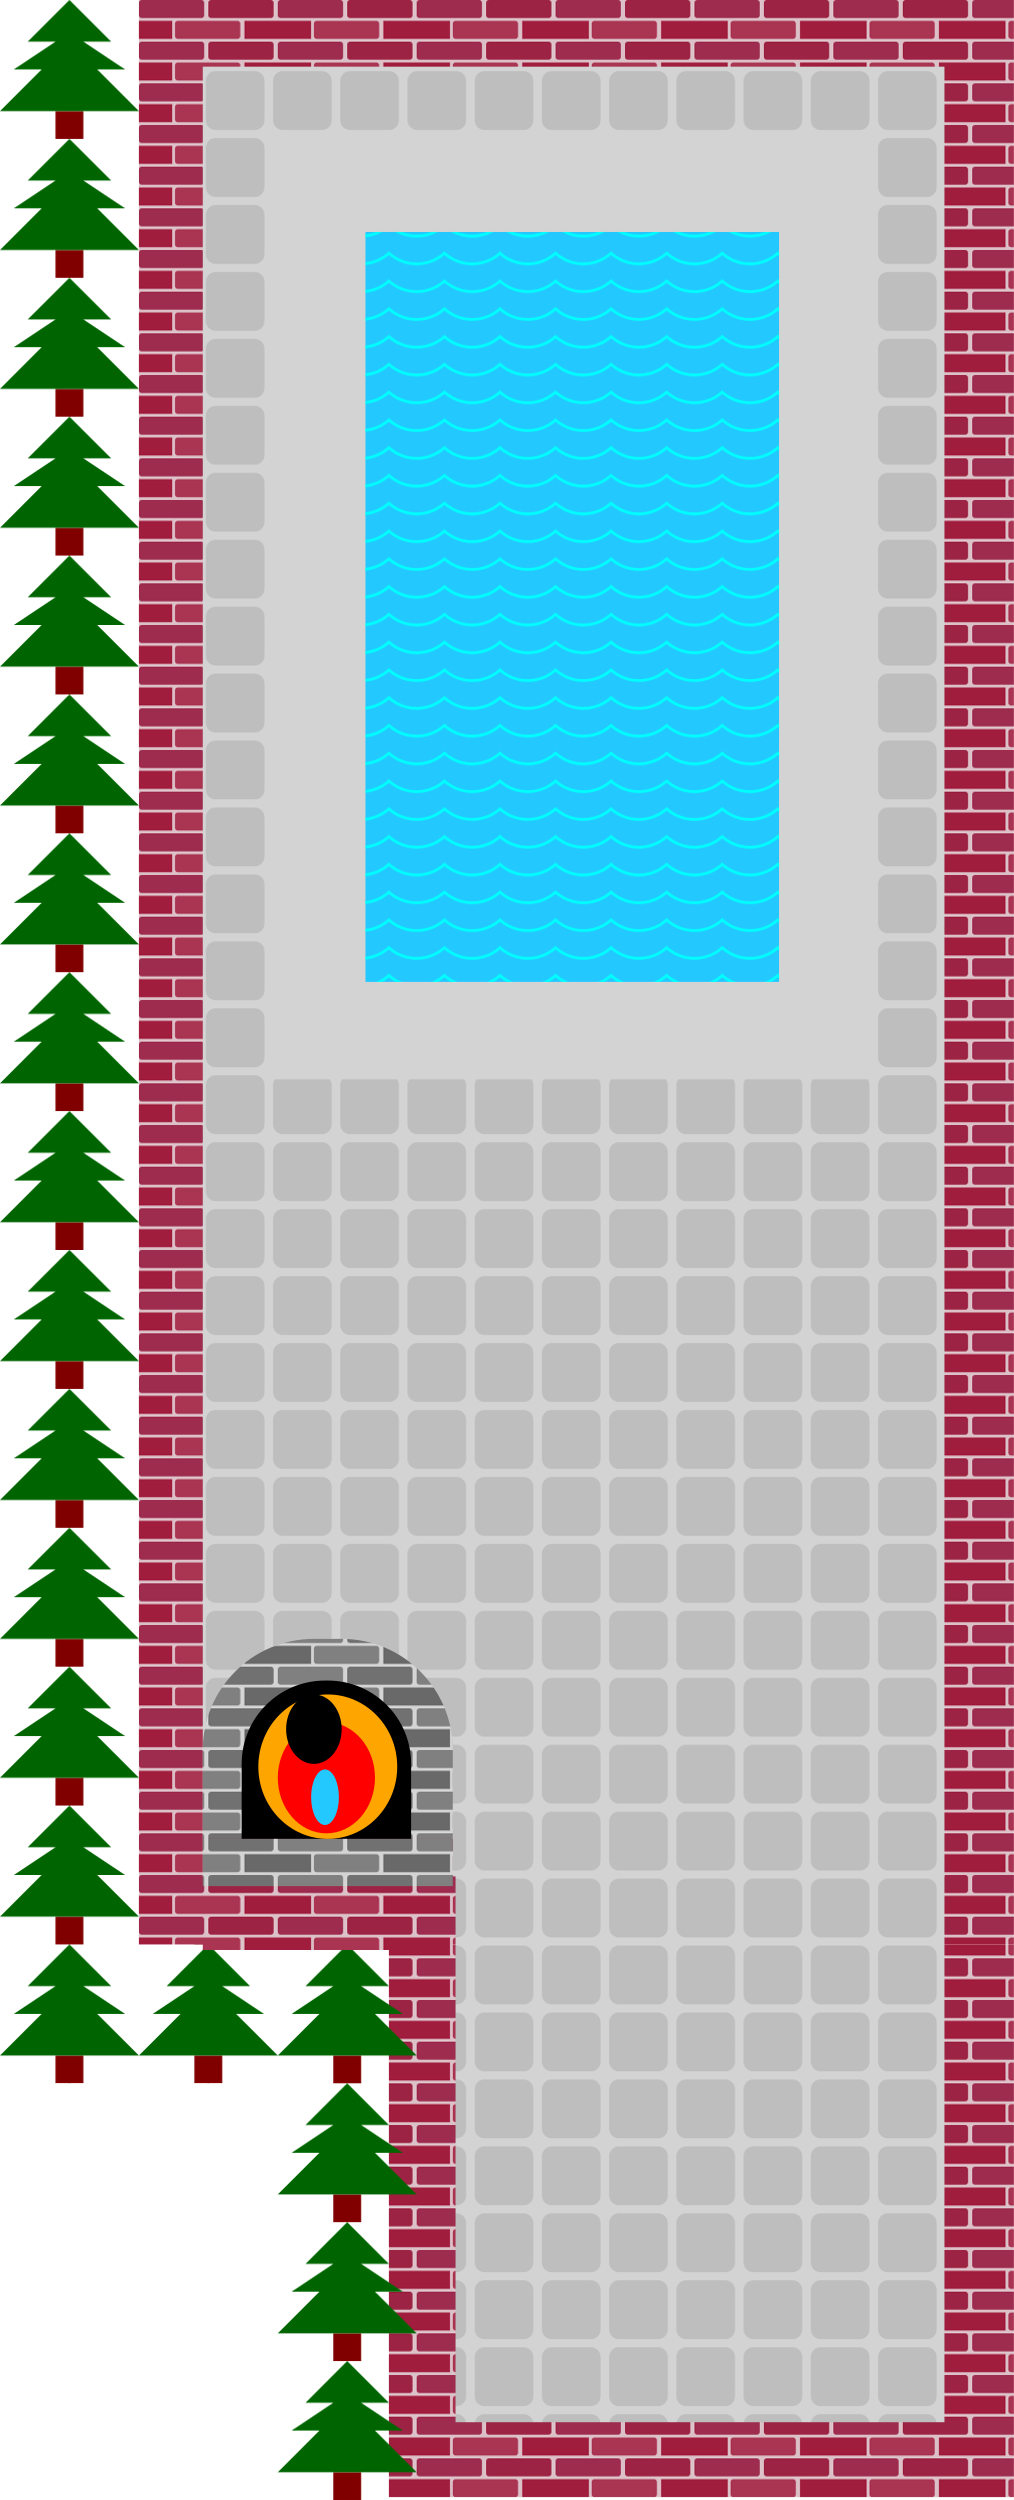
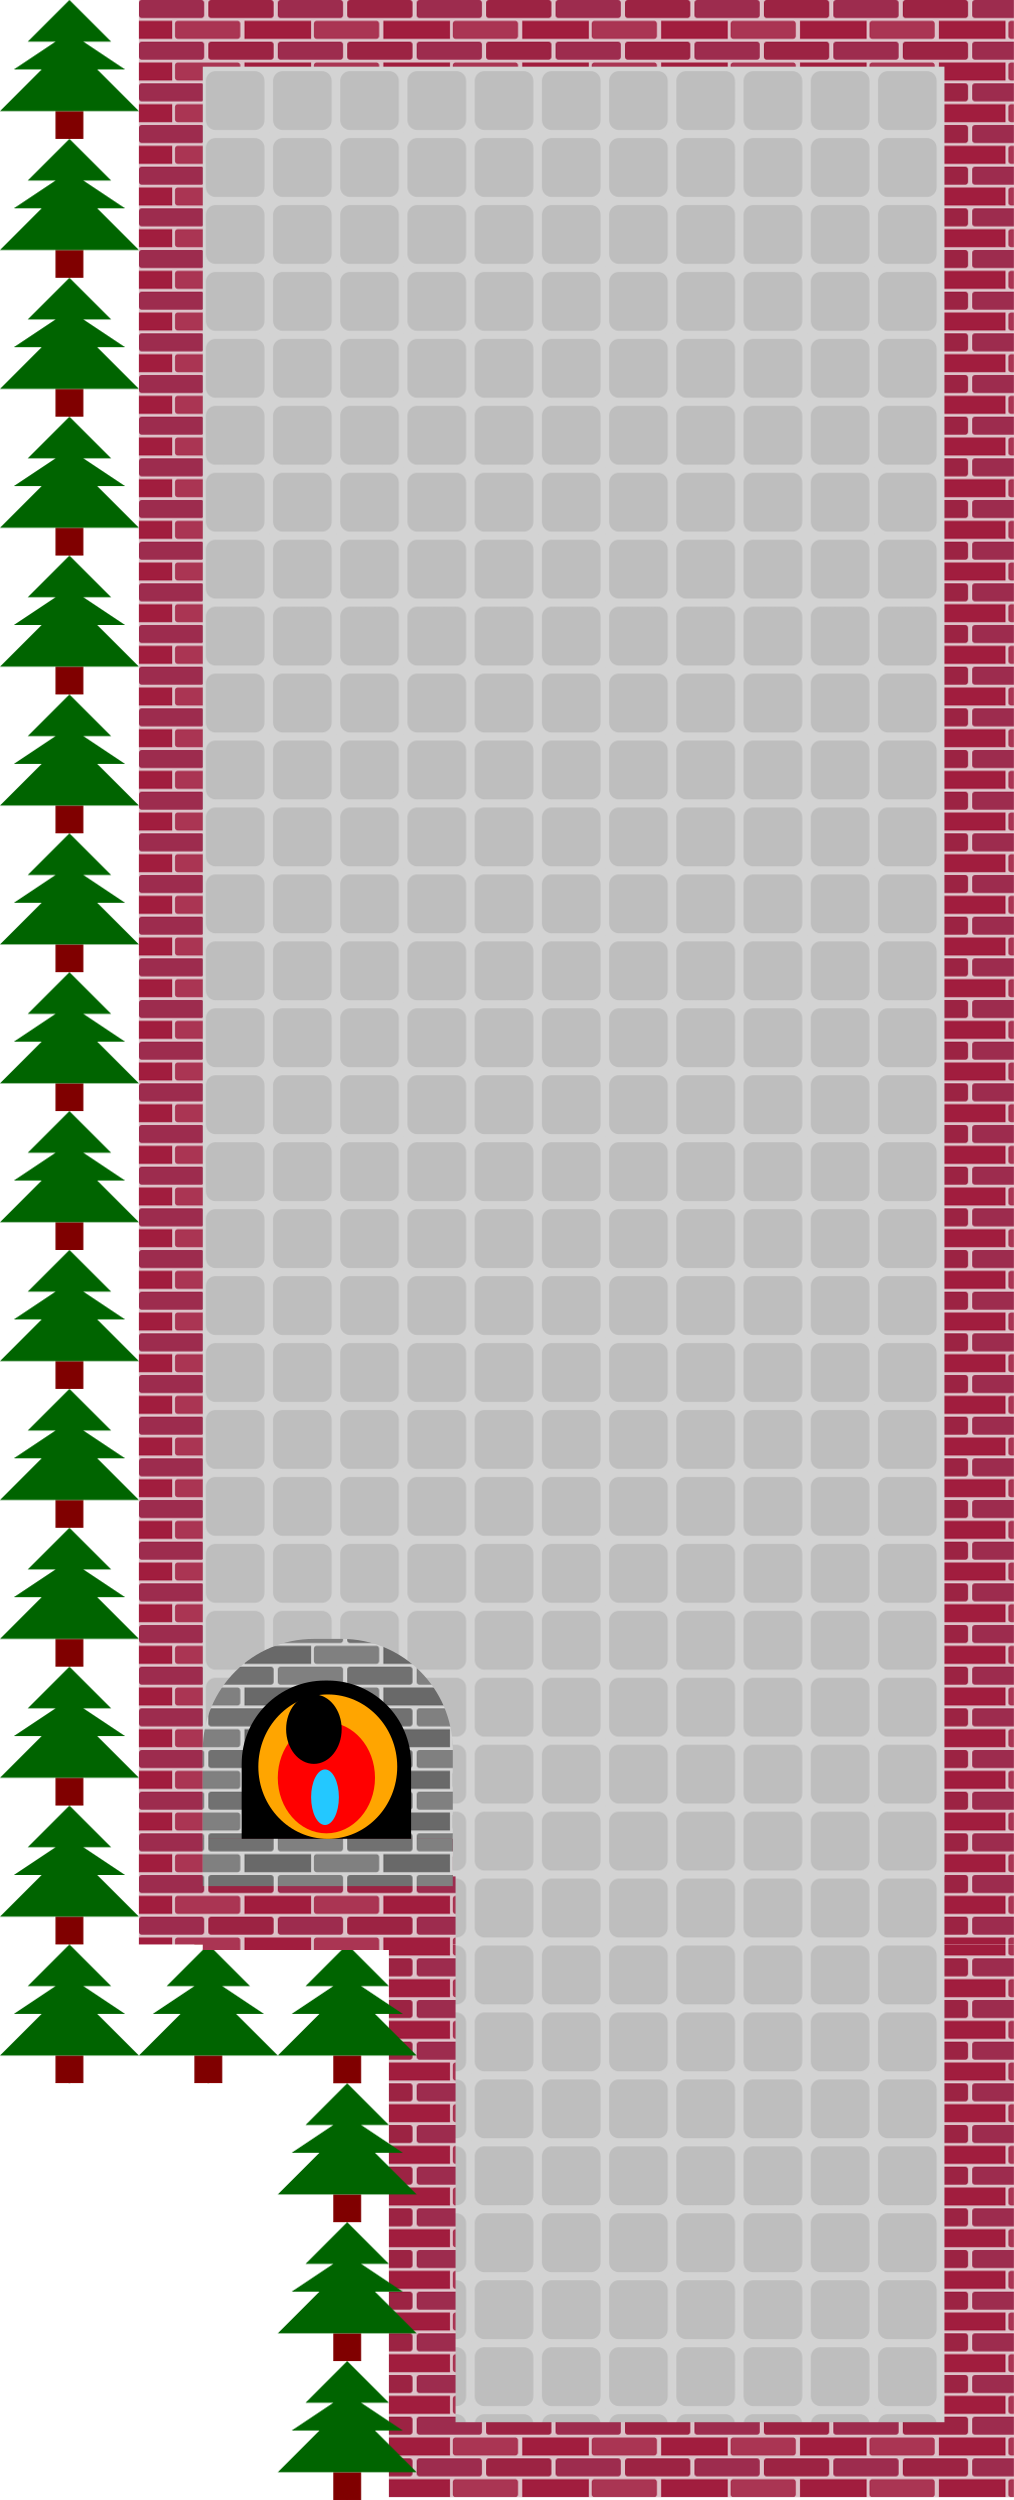
<svg xmlns="http://www.w3.org/2000/svg" width="365" height="900" x="0" y="0" class="block5">
  <defs>
    <pattern id="floorPattern" patternUnits="userSpaceOnUse" x="0" y="0" height="24.1" width="24.2">
      <rect width="25" height="25" x="0" y="0" fill="lightgrey" />
      <rect width="24.1" height="24.2" x="0" y="0" rx="5" fill="rgb(190, 190, 190)" stroke="lightgrey" stroke-width="3" />
    </pattern>
    <pattern id="treePattern" patternUnits="userSpaceOnUse" x="0" y="0" height="50" width="50">
      <rect width="10" height="10" x="20" y="40" fill="maroon" />
      <polygon points="25,0 40,15 30,15 45,25 35,25 50,40 0,40 15,25 5,25 20,15 10,15 " style="fill:darkgreen;" />
    </pattern>
    <pattern id="waterPattern" patternUnits="userSpaceOnUse" x="0" y="0" height="10" width="20">
      <circle cx="10" cy="-10" r="15" fill="transparent" stroke="aqua" stroke-width="1" />
    </pattern>
    <pattern id="redBricks" patternUnits="userSpaceOnUse" x="0" y="0" width="50" height="15">
      <rect width="50" height="15" x="0" y="0" fill="#dcc0c7" />
      <rect width="23.5" height="6.5" x="0" y="0" rx="1" fill="#9d2c4e" />
      <rect width="23.5" height="6.5" x="25" y="0" rx="1" fill="#9c2343" />
      <rect width="12" height="6.5" x="0" y="7.5" fill="#a11d3e" />
      <rect width="23.5" height="6.5" x="13" y="7.5" rx="1" fill="#aa3553" />
      <rect width="12" height="6.5" x="38" y="7.5" fill="#a11d3e" />
    </pattern>
    <pattern id="greyBricks" patternUnits="userSpaceOnUse" x="0" y="0" width="50" height="15">
      <rect width="50" height="15" x="0" y="0" fill="lightgrey" />
      <rect width="23.5" height="6.5" x="0" y="0" rx="1" fill="grey" />
      <rect width="23.5" height="6.5" x="25" y="0" rx="1" fill="#717171" />
      <rect width="12" height="6.5" x="0" y="7.5" fill="dimgrey" />
      <rect width="23.5" height="6.5" x="13" y="7.5" rx="1" fill="#808080" />
      <rect width="12" height="6.5" x="38" y="7.5" fill="dimgrey" />
    </pattern>
  </defs>
  <rect width="50" height="750" x="0" y="0" fill="url(#treePattern)" />
  <rect width="315" height="700" x="50" y="0" fill="url(#redBricks)" />
  <rect width="225" height="199" x="140" y="700" fill="url(#redBricks)" />
  <rect width="100" height="50" x="50" y="700" fill="url(#treePattern)" />
  <rect width="50" height="200" x="100" y="750" fill="url(#treePattern)" />
  <rect width="267" height="651.5" x="73" y="24" fill="url(#floorPattern)" />
  <rect width="176" height="197" x="164" y="675" fill="url(#floorPattern)" />
-   <rect width="184" height="305" x="114" y="66" stroke="lightgrey" stroke-width="35" fill="#23c8ff" opacity="1" />
-   <rect width="184" height="305" x="114" y="66" stroke="lightgrey" stroke-width="35" fill="url(#waterPattern)" opacity="1" />
  <rect width="90" height="110" x="73" y="590" rx="40" fill="url(#greyBricks)" stroke="black" stroke-width="0" />
  <rect width="61" height="95" x="87" y="605" rx="30" />
  <rect width="90" height="40" x="73" y="662" fill="url(#redBricks)" />
  <rect width="90" height="17" x="73" y="662" fill="url(#greyBricks)" />
  <rect width="50" height="52" x="93" y="610" fill="orange" rx="50" />
  <rect width="35" height="40" x="100" y="620" fill="red" rx="50" />
  <rect width="10" height="20" x="112" y="637" fill="#23c8ff" rx="15" />
  <rect width="20" height="25" x="103" y="610" rx="15" />
</svg>
